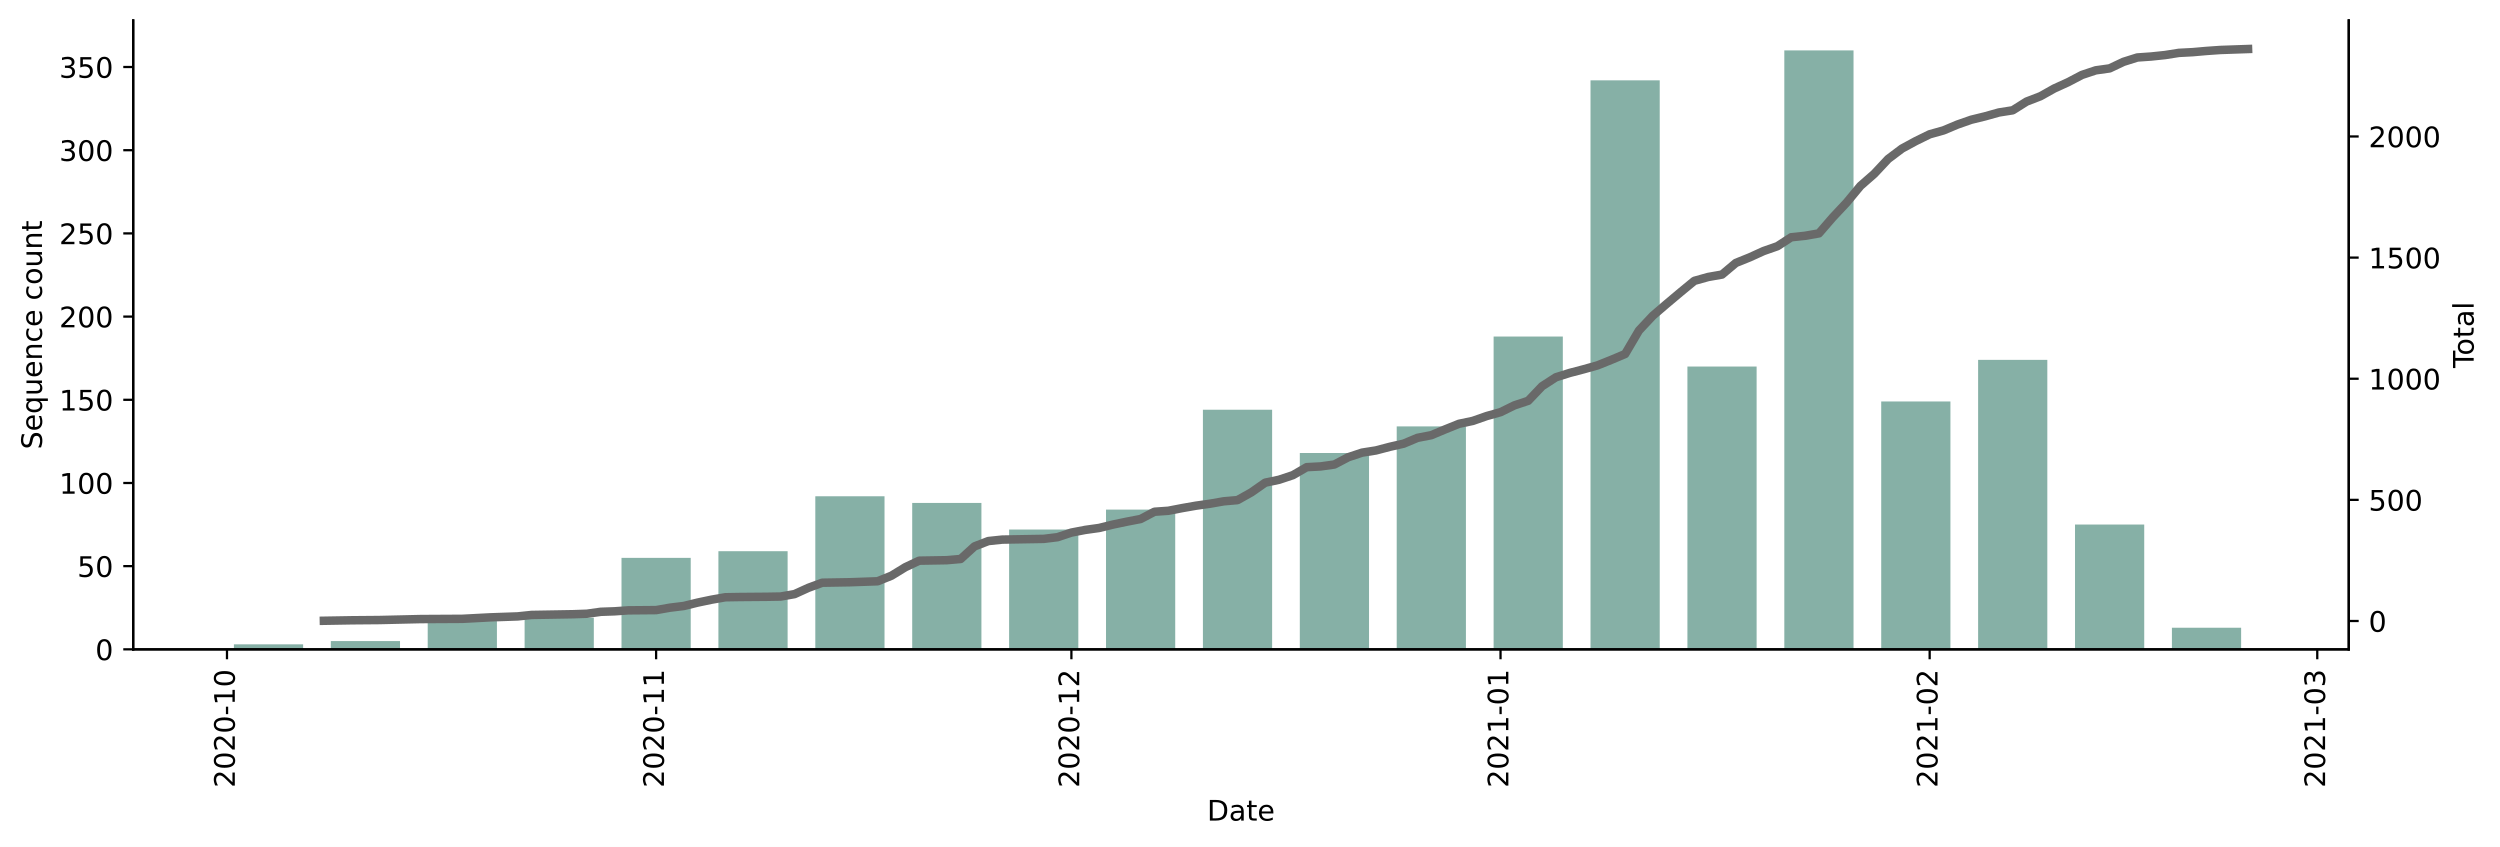
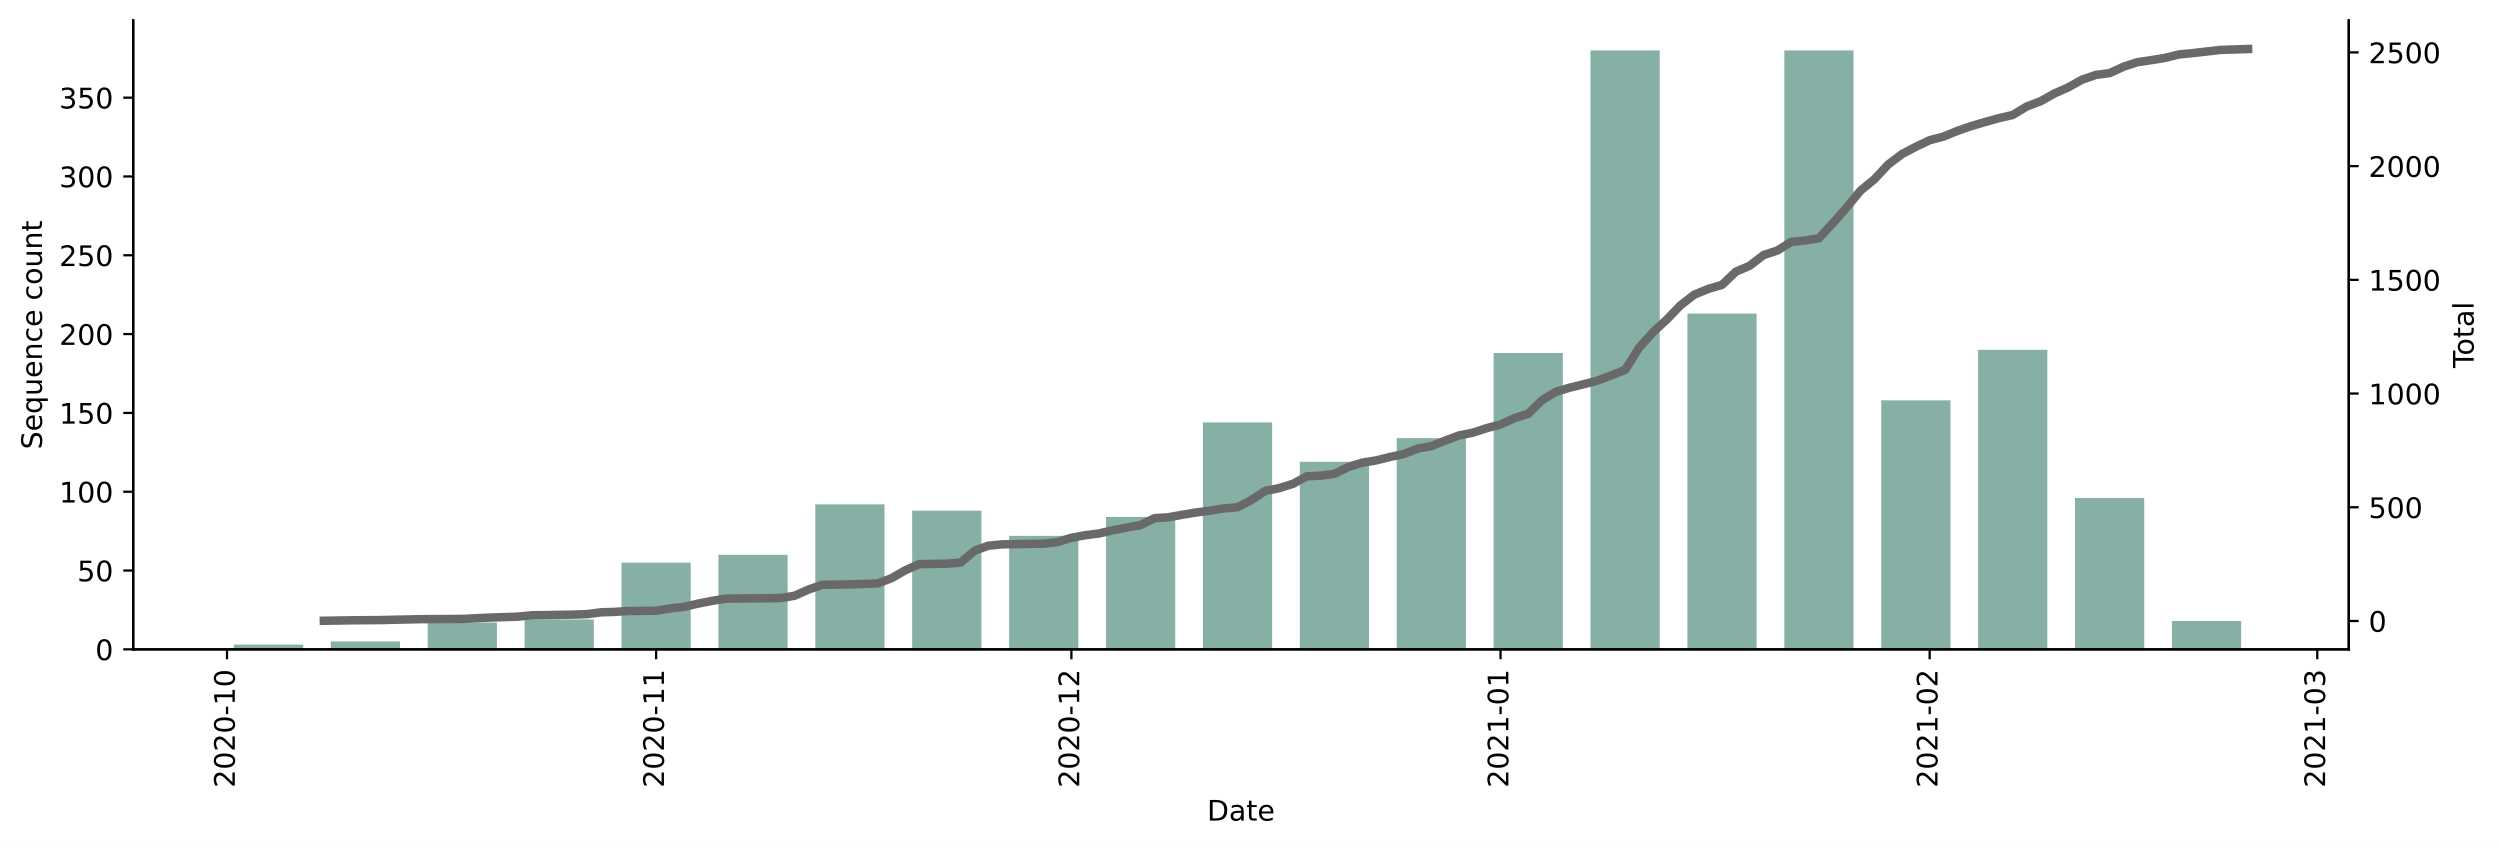
<svg xmlns="http://www.w3.org/2000/svg" xmlns:xlink="http://www.w3.org/1999/xlink" height="298.621pt" version="1.1" viewBox="0 0 881.494 298.621" width="881.494pt">
  <defs>
    <style type="text/css">*{stroke-linecap:butt;stroke-linejoin:round;}</style>
  </defs>
  <g id="figure_1">
    <g id="patch_1">
      <path d="M 0 298.621  L 881.494 298.621  L 881.494 0  L 0 0  z " style="fill:#ffffff;" />
    </g>
    <g id="axes_1">
      <g id="patch_2">
        <path d="M 46.966 228.96  L 828.166 228.96  L 828.166 7.2  L 46.966 7.2  z " style="fill:#ffffff;" />
      </g>
      <g id="patch_3">
-         <path clip-path="url(#pc32e2cbc82)" d="M 82.475 228.96  L 106.88 228.96  L 106.88 227.2  L 82.475 227.2  z " style="fill:#86b0a6;" />
+         <path clip-path="url(#p5b8077dd4b)" d="M 82.475 228.96  L 106.88 228.96  L 106.88 227.293  L 82.475 227.293  z " style="fill:#86b0a6;" />
      </g>
      <g id="patch_4">
-         <path clip-path="url(#pc32e2cbc82)" d="M 116.642 228.96  L 141.046 228.96  L 141.046 226.027  L 116.642 226.027  z " style="fill:#86b0a6;" />
+         <path clip-path="url(#p5b8077dd4b)" d="M 116.642 228.96  L 141.046 228.96  L 141.046 226.181  L 116.642 226.181  z " style="fill:#86b0a6;" />
      </g>
      <g id="patch_5">
-         <path clip-path="url(#pc32e2cbc82)" d="M 150.808 228.96  L 175.213 228.96  L 175.213 218.987  L 150.808 218.987  z " style="fill:#86b0a6;" />
+         <path clip-path="url(#p5b8077dd4b)" d="M 150.808 228.96  L 175.213 228.96  L 175.213 219.512  L 150.808 219.512  z " style="fill:#86b0a6;" />
      </g>
      <g id="patch_6">
-         <path clip-path="url(#pc32e2cbc82)" d="M 184.975 228.96  L 209.38 228.96  L 209.38 217.813  L 184.975 217.813  z " style="fill:#86b0a6;" />
+         <path clip-path="url(#p5b8077dd4b)" d="M 184.975 228.96  L 209.38 228.96  L 209.38 218.4  L 184.975 218.4  z " style="fill:#86b0a6;" />
      </g>
      <g id="patch_7">
-         <path clip-path="url(#pc32e2cbc82)" d="M 219.142 228.96  L 243.547 228.96  L 243.547 196.693  L 219.142 196.693  z " style="fill:#86b0a6;" />
+         <path clip-path="url(#p5b8077dd4b)" d="M 219.142 228.96  L 243.547 228.96  L 243.547 198.392  L 219.142 198.392  z " style="fill:#86b0a6;" />
      </g>
      <g id="patch_8">
-         <path clip-path="url(#pc32e2cbc82)" d="M 253.309 228.96  L 277.714 228.96  L 277.714 194.347  L 253.309 194.347  z " style="fill:#86b0a6;" />
+         <path clip-path="url(#p5b8077dd4b)" d="M 253.309 228.96  L 277.714 228.96  L 277.714 195.613  L 253.309 195.613  z " style="fill:#86b0a6;" />
      </g>
      <g id="patch_9">
-         <path clip-path="url(#pc32e2cbc82)" d="M 287.476 228.96  L 311.881 228.96  L 311.881 174.987  L 287.476 174.987  z " style="fill:#86b0a6;" />
+         <path clip-path="url(#p5b8077dd4b)" d="M 287.476 228.96  L 311.881 228.96  L 311.881 177.827  L 287.476 177.827  z " style="fill:#86b0a6;" />
      </g>
      <g id="patch_10">
-         <path clip-path="url(#pc32e2cbc82)" d="M 321.642 228.96  L 346.047 228.96  L 346.047 177.333  L 321.642 177.333  z " style="fill:#86b0a6;" />
+         <path clip-path="url(#p5b8077dd4b)" d="M 321.642 228.96  L 346.047 228.96  L 346.047 180.051  L 321.642 180.051  z " style="fill:#86b0a6;" />
      </g>
      <g id="patch_11">
-         <path clip-path="url(#pc32e2cbc82)" d="M 355.809 228.96  L 380.214 228.96  L 380.214 186.72  L 355.809 186.72  z " style="fill:#86b0a6;" />
+         <path clip-path="url(#p5b8077dd4b)" d="M 355.809 228.96  L 380.214 228.96  L 380.214 188.943  L 355.809 188.943  z " style="fill:#86b0a6;" />
      </g>
      <g id="patch_12">
-         <path clip-path="url(#pc32e2cbc82)" d="M 389.976 228.96  L 414.381 228.96  L 414.381 179.68  L 389.976 179.68  z " style="fill:#86b0a6;" />
+         <path clip-path="url(#p5b8077dd4b)" d="M 389.976 228.96  L 414.381 228.96  L 414.381 182.274  L 389.976 182.274  z " style="fill:#86b0a6;" />
      </g>
      <g id="patch_13">
-         <path clip-path="url(#pc32e2cbc82)" d="M 424.143 228.96  L 448.548 228.96  L 448.548 144.48  L 424.143 144.48  z " style="fill:#86b0a6;" />
+         <path clip-path="url(#p5b8077dd4b)" d="M 424.143 228.96  L 448.548 228.96  L 448.548 148.926  L 424.143 148.926  z " style="fill:#86b0a6;" />
      </g>
      <g id="patch_14">
-         <path clip-path="url(#pc32e2cbc82)" d="M 458.31 228.96  L 482.715 228.96  L 482.715 159.733  L 458.31 159.733  z " style="fill:#86b0a6;" />
+         <path clip-path="url(#p5b8077dd4b)" d="M 458.31 228.96  L 482.715 228.96  L 482.715 162.821  L 458.31 162.821  z " style="fill:#86b0a6;" />
      </g>
      <g id="patch_15">
-         <path clip-path="url(#pc32e2cbc82)" d="M 492.477 228.96  L 516.881 228.96  L 516.881 150.347  L 492.477 150.347  z " style="fill:#86b0a6;" />
+         <path clip-path="url(#p5b8077dd4b)" d="M 492.477 228.96  L 516.881 228.96  L 516.881 154.484  L 492.477 154.484  z " style="fill:#86b0a6;" />
      </g>
      <g id="patch_16">
-         <path clip-path="url(#pc32e2cbc82)" d="M 526.643 228.96  L 551.048 228.96  L 551.048 118.667  L 526.643 118.667  z " style="fill:#86b0a6;" />
+         <path clip-path="url(#p5b8077dd4b)" d="M 526.643 228.96  L 551.048 228.96  L 551.048 124.472  L 526.643 124.472  z " style="fill:#86b0a6;" />
      </g>
      <g id="patch_17">
-         <path clip-path="url(#pc32e2cbc82)" d="M 560.81 228.96  L 585.215 228.96  L 585.215 28.32  L 560.81 28.32  z " style="fill:#86b0a6;" />
+         <path clip-path="url(#p5b8077dd4b)" d="M 560.81 228.96  L 585.215 228.96  L 585.215 17.76  L 560.81 17.76  z " style="fill:#86b0a6;" />
      </g>
      <g id="patch_18">
-         <path clip-path="url(#pc32e2cbc82)" d="M 594.977 228.96  L 619.382 228.96  L 619.382 129.227  L 594.977 129.227  z " style="fill:#86b0a6;" />
+         <path clip-path="url(#p5b8077dd4b)" d="M 594.977 228.96  L 619.382 228.96  L 619.382 110.577  L 594.977 110.577  z " style="fill:#86b0a6;" />
      </g>
      <g id="patch_19">
-         <path clip-path="url(#pc32e2cbc82)" d="M 629.144 228.96  L 653.549 228.96  L 653.549 17.76  L 629.144 17.76  z " style="fill:#86b0a6;" />
+         <path clip-path="url(#p5b8077dd4b)" d="M 629.144 228.96  L 653.549 228.96  L 653.549 17.76  L 629.144 17.76  z " style="fill:#86b0a6;" />
      </g>
      <g id="patch_20">
-         <path clip-path="url(#pc32e2cbc82)" d="M 663.311 228.96  L 687.716 228.96  L 687.716 141.547  L 663.311 141.547  z " style="fill:#86b0a6;" />
+         <path clip-path="url(#p5b8077dd4b)" d="M 663.311 228.96  L 687.716 228.96  L 687.716 141.145  L 663.311 141.145  z " style="fill:#86b0a6;" />
      </g>
      <g id="patch_21">
-         <path clip-path="url(#pc32e2cbc82)" d="M 697.478 228.96  L 721.882 228.96  L 721.882 126.88  L 697.478 126.88  z " style="fill:#86b0a6;" />
+         <path clip-path="url(#p5b8077dd4b)" d="M 697.478 228.96  L 721.882 228.96  L 721.882 123.36  L 697.478 123.36  z " style="fill:#86b0a6;" />
      </g>
      <g id="patch_22">
-         <path clip-path="url(#pc32e2cbc82)" d="M 731.644 228.96  L 756.049 228.96  L 756.049 184.96  L 731.644 184.96  z " style="fill:#86b0a6;" />
+         <path clip-path="url(#p5b8077dd4b)" d="M 731.644 228.96  L 756.049 228.96  L 756.049 175.604  L 731.644 175.604  z " style="fill:#86b0a6;" />
      </g>
      <g id="patch_23">
-         <path clip-path="url(#pc32e2cbc82)" d="M 765.811 228.96  L 790.216 228.96  L 790.216 221.333  L 765.811 221.333  z " style="fill:#86b0a6;" />
+         <path clip-path="url(#p5b8077dd4b)" d="M 765.811 228.96  L 790.216 228.96  L 790.216 218.956  L 765.811 218.956  z " style="fill:#86b0a6;" />
      </g>
      <g id="matplotlib.axis_1">
        <g id="xtick_1">
          <g id="line2d_1">
            <defs>
-               <path d="M 0 0  L 0 3.5  " id="m627f7af4ca" style="stroke:#000000;stroke-width:0.8;" />
-             </defs>
-             <g>
-               <use style="stroke:#000000;stroke-width:0.8;" x="80.034" xlink:href="#m627f7af4ca" y="228.96" />
+               <path d="M 0 0  L 0 3.5  " id="mb79d41802e" style="stroke:#000000;stroke-width:0.8;" />
+             </defs>
+             <g>
+               <use style="stroke:#000000;stroke-width:0.8;" x="80.034" xlink:href="#mb79d41802e" y="228.96" />
            </g>
          </g>
          <g id="text_1">
            <g transform="translate(82.7936 277.7428)rotate(-90)scale(0.1 -0.1)">
              <defs>
                <path d="M 19.188 8.297  L 53.609 8.297  L 53.609 0  L 7.328 0  L 7.328 8.297  Q 12.938 14.109 22.625 23.891  Q 32.328 33.688 34.812 36.531  Q 39.547 41.844 41.422 45.531  Q 43.312 49.219 43.312 52.781  Q 43.312 58.594 39.234 62.25  Q 35.156 65.922 28.609 65.922  Q 23.969 65.922 18.812 64.312  Q 13.672 62.703 7.812 59.422  L 7.812 69.391  Q 13.766 71.781 18.938 73  Q 24.125 74.219 28.422 74.219  Q 39.75 74.219 46.484 68.547  Q 53.219 62.891 53.219 53.422  Q 53.219 48.922 51.531 44.891  Q 49.859 40.875 45.406 35.406  Q 44.188 33.984 37.641 27.219  Q 31.109 20.453 19.188 8.297  z " id="DejaVuSans-50" />
                <path d="M 31.781 66.406  Q 24.172 66.406 20.328 58.906  Q 16.5 51.422 16.5 36.375  Q 16.5 21.391 20.328 13.891  Q 24.172 6.391 31.781 6.391  Q 39.453 6.391 43.281 13.891  Q 47.125 21.391 47.125 36.375  Q 47.125 51.422 43.281 58.906  Q 39.453 66.406 31.781 66.406  z M 31.781 74.219  Q 44.047 74.219 50.516 64.516  Q 56.984 54.828 56.984 36.375  Q 56.984 17.969 50.516 8.266  Q 44.047 -1.422 31.781 -1.422  Q 19.531 -1.422 13.062 8.266  Q 6.594 17.969 6.594 36.375  Q 6.594 54.828 13.062 64.516  Q 19.531 74.219 31.781 74.219  z " id="DejaVuSans-48" />
                <path d="M 4.891 31.391  L 31.203 31.391  L 31.203 23.391  L 4.891 23.391  z " id="DejaVuSans-45" />
                <path d="M 12.406 8.297  L 28.516 8.297  L 28.516 63.922  L 10.984 60.406  L 10.984 69.391  L 28.422 72.906  L 38.281 72.906  L 38.281 8.297  L 54.391 8.297  L 54.391 0  L 12.406 0  z " id="DejaVuSans-49" />
              </defs>
              <use xlink:href="#DejaVuSans-50" />
              <use x="63.623" xlink:href="#DejaVuSans-48" />
              <use x="127.246" xlink:href="#DejaVuSans-50" />
              <use x="190.869" xlink:href="#DejaVuSans-48" />
              <use x="254.492" xlink:href="#DejaVuSans-45" />
              <use x="290.576" xlink:href="#DejaVuSans-49" />
              <use x="354.199" xlink:href="#DejaVuSans-48" />
            </g>
          </g>
        </g>
        <g id="xtick_2">
          <g id="line2d_2">
            <g>
-               <use style="stroke:#000000;stroke-width:0.8;" x="231.344" xlink:href="#m627f7af4ca" y="228.96" />
+               <use style="stroke:#000000;stroke-width:0.8;" x="231.344" xlink:href="#mb79d41802e" y="228.96" />
            </g>
          </g>
          <g id="text_2">
            <g transform="translate(234.1038 277.7428)rotate(-90)scale(0.1 -0.1)">
              <use xlink:href="#DejaVuSans-50" />
              <use x="63.623" xlink:href="#DejaVuSans-48" />
              <use x="127.246" xlink:href="#DejaVuSans-50" />
              <use x="190.869" xlink:href="#DejaVuSans-48" />
              <use x="254.492" xlink:href="#DejaVuSans-45" />
              <use x="290.576" xlink:href="#DejaVuSans-49" />
              <use x="354.199" xlink:href="#DejaVuSans-49" />
            </g>
          </g>
        </g>
        <g id="xtick_3">
          <g id="line2d_3">
            <g>
-               <use style="stroke:#000000;stroke-width:0.8;" x="377.774" xlink:href="#m627f7af4ca" y="228.96" />
+               <use style="stroke:#000000;stroke-width:0.8;" x="377.774" xlink:href="#mb79d41802e" y="228.96" />
            </g>
          </g>
          <g id="text_3">
            <g transform="translate(380.5331 277.7428)rotate(-90)scale(0.1 -0.1)">
              <use xlink:href="#DejaVuSans-50" />
              <use x="63.623" xlink:href="#DejaVuSans-48" />
              <use x="127.246" xlink:href="#DejaVuSans-50" />
              <use x="190.869" xlink:href="#DejaVuSans-48" />
              <use x="254.492" xlink:href="#DejaVuSans-45" />
              <use x="290.576" xlink:href="#DejaVuSans-49" />
              <use x="354.199" xlink:href="#DejaVuSans-50" />
            </g>
          </g>
        </g>
        <g id="xtick_4">
          <g id="line2d_4">
            <g>
-               <use style="stroke:#000000;stroke-width:0.8;" x="529.084" xlink:href="#m627f7af4ca" y="228.96" />
+               <use style="stroke:#000000;stroke-width:0.8;" x="529.084" xlink:href="#mb79d41802e" y="228.96" />
            </g>
          </g>
          <g id="text_4">
            <g transform="translate(531.8433 277.7428)rotate(-90)scale(0.1 -0.1)">
              <use xlink:href="#DejaVuSans-50" />
              <use x="63.623" xlink:href="#DejaVuSans-48" />
              <use x="127.246" xlink:href="#DejaVuSans-50" />
              <use x="190.869" xlink:href="#DejaVuSans-49" />
              <use x="254.492" xlink:href="#DejaVuSans-45" />
              <use x="290.576" xlink:href="#DejaVuSans-48" />
              <use x="354.199" xlink:href="#DejaVuSans-49" />
            </g>
          </g>
        </g>
        <g id="xtick_5">
          <g id="line2d_5">
            <g>
-               <use style="stroke:#000000;stroke-width:0.8;" x="680.394" xlink:href="#m627f7af4ca" y="228.96" />
+               <use style="stroke:#000000;stroke-width:0.8;" x="680.394" xlink:href="#mb79d41802e" y="228.96" />
            </g>
          </g>
          <g id="text_5">
            <g transform="translate(683.1535 277.7428)rotate(-90)scale(0.1 -0.1)">
              <use xlink:href="#DejaVuSans-50" />
              <use x="63.623" xlink:href="#DejaVuSans-48" />
              <use x="127.246" xlink:href="#DejaVuSans-50" />
              <use x="190.869" xlink:href="#DejaVuSans-49" />
              <use x="254.492" xlink:href="#DejaVuSans-45" />
              <use x="290.576" xlink:href="#DejaVuSans-48" />
              <use x="354.199" xlink:href="#DejaVuSans-50" />
            </g>
          </g>
        </g>
        <g id="xtick_6">
          <g id="line2d_6">
            <g>
-               <use style="stroke:#000000;stroke-width:0.8;" x="817.061" xlink:href="#m627f7af4ca" y="228.96" />
+               <use style="stroke:#000000;stroke-width:0.8;" x="817.061" xlink:href="#mb79d41802e" y="228.96" />
            </g>
          </g>
          <g id="text_6">
            <g transform="translate(819.8208 277.7428)rotate(-90)scale(0.1 -0.1)">
              <defs>
                <path d="M 40.578 39.312  Q 47.656 37.797 51.625 33  Q 55.609 28.219 55.609 21.188  Q 55.609 10.406 48.188 4.484  Q 40.766 -1.422 27.094 -1.422  Q 22.516 -1.422 17.656 -0.516  Q 12.797 0.391 7.625 2.203  L 7.625 11.719  Q 11.719 9.328 16.594 8.109  Q 21.484 6.891 26.812 6.891  Q 36.078 6.891 40.938 10.547  Q 45.797 14.203 45.797 21.188  Q 45.797 27.641 41.281 31.266  Q 36.766 34.906 28.719 34.906  L 20.219 34.906  L 20.219 43.016  L 29.109 43.016  Q 36.375 43.016 40.234 45.922  Q 44.094 48.828 44.094 54.297  Q 44.094 59.906 40.109 62.906  Q 36.141 65.922 28.719 65.922  Q 24.656 65.922 20.016 65.031  Q 15.375 64.156 9.812 62.312  L 9.812 71.094  Q 15.438 72.656 20.344 73.438  Q 25.25 74.219 29.594 74.219  Q 40.828 74.219 47.359 69.109  Q 53.906 64.016 53.906 55.328  Q 53.906 49.266 50.438 45.094  Q 46.969 40.922 40.578 39.312  z " id="DejaVuSans-51" />
              </defs>
              <use xlink:href="#DejaVuSans-50" />
              <use x="63.623" xlink:href="#DejaVuSans-48" />
              <use x="127.246" xlink:href="#DejaVuSans-50" />
              <use x="190.869" xlink:href="#DejaVuSans-49" />
              <use x="254.492" xlink:href="#DejaVuSans-45" />
              <use x="290.576" xlink:href="#DejaVuSans-48" />
              <use x="354.199" xlink:href="#DejaVuSans-51" />
            </g>
          </g>
        </g>
        <g id="text_7">
          <g transform="translate(425.6148 289.3413)scale(0.1 -0.1)">
            <defs>
              <path d="M 19.672 64.797  L 19.672 8.109  L 31.594 8.109  Q 46.688 8.109 53.688 14.938  Q 60.688 21.781 60.688 36.531  Q 60.688 51.172 53.688 57.984  Q 46.688 64.797 31.594 64.797  z M 9.812 72.906  L 30.078 72.906  Q 51.266 72.906 61.172 64.094  Q 71.094 55.281 71.094 36.531  Q 71.094 17.672 61.125 8.828  Q 51.172 0 30.078 0  L 9.812 0  z " id="DejaVuSans-68" />
              <path d="M 34.281 27.484  Q 23.391 27.484 19.188 25  Q 14.984 22.516 14.984 16.5  Q 14.984 11.719 18.141 8.906  Q 21.297 6.109 26.703 6.109  Q 34.188 6.109 38.703 11.406  Q 43.219 16.703 43.219 25.484  L 43.219 27.484  z M 52.203 31.203  L 52.203 0  L 43.219 0  L 43.219 8.297  Q 40.141 3.328 35.547 0.953  Q 30.953 -1.422 24.312 -1.422  Q 15.922 -1.422 10.953 3.297  Q 6 8.016 6 15.922  Q 6 25.141 12.172 29.828  Q 18.359 34.516 30.609 34.516  L 43.219 34.516  L 43.219 35.406  Q 43.219 41.609 39.141 45  Q 35.062 48.391 27.688 48.391  Q 23 48.391 18.547 47.266  Q 14.109 46.141 10.016 43.891  L 10.016 52.203  Q 14.938 54.109 19.578 55.047  Q 24.219 56 28.609 56  Q 40.484 56 46.344 49.844  Q 52.203 43.703 52.203 31.203  z " id="DejaVuSans-97" />
              <path d="M 18.312 70.219  L 18.312 54.688  L 36.812 54.688  L 36.812 47.703  L 18.312 47.703  L 18.312 18.016  Q 18.312 11.328 20.141 9.422  Q 21.969 7.516 27.594 7.516  L 36.812 7.516  L 36.812 0  L 27.594 0  Q 17.188 0 13.234 3.875  Q 9.281 7.766 9.281 18.016  L 9.281 47.703  L 2.688 47.703  L 2.688 54.688  L 9.281 54.688  L 9.281 70.219  z " id="DejaVuSans-116" />
              <path d="M 56.203 29.594  L 56.203 25.203  L 14.891 25.203  Q 15.484 15.922 20.484 11.062  Q 25.484 6.203 34.422 6.203  Q 39.594 6.203 44.453 7.469  Q 49.312 8.734 54.109 11.281  L 54.109 2.781  Q 49.266 0.734 44.188 -0.344  Q 39.109 -1.422 33.891 -1.422  Q 20.797 -1.422 13.156 6.188  Q 5.516 13.812 5.516 26.812  Q 5.516 40.234 12.766 48.109  Q 20.016 56 32.328 56  Q 43.359 56 49.781 48.891  Q 56.203 41.797 56.203 29.594  z M 47.219 32.234  Q 47.125 39.594 43.094 43.984  Q 39.062 48.391 32.422 48.391  Q 24.906 48.391 20.391 44.141  Q 15.875 39.891 15.188 32.172  z " id="DejaVuSans-101" />
            </defs>
            <use xlink:href="#DejaVuSans-68" />
            <use x="77.002" xlink:href="#DejaVuSans-97" />
            <use x="138.281" xlink:href="#DejaVuSans-116" />
            <use x="177.49" xlink:href="#DejaVuSans-101" />
          </g>
        </g>
      </g>
      <g id="matplotlib.axis_2">
        <g id="ytick_1">
          <g id="line2d_7">
            <defs>
-               <path d="M 0 0  L -3.5 0  " id="me6921e354d" style="stroke:#000000;stroke-width:0.8;" />
-             </defs>
-             <g>
-               <use style="stroke:#000000;stroke-width:0.8;" x="46.966" xlink:href="#me6921e354d" y="228.96" />
+               <path d="M 0 0  L -3.5 0  " id="m3eefb95aaf" style="stroke:#000000;stroke-width:0.8;" />
+             </defs>
+             <g>
+               <use style="stroke:#000000;stroke-width:0.8;" x="46.966" xlink:href="#m3eefb95aaf" y="228.96" />
            </g>
          </g>
          <g id="text_8">
            <g transform="translate(33.60312 232.7592)scale(0.1 -0.1)">
              <use xlink:href="#DejaVuSans-48" />
            </g>
          </g>
        </g>
        <g id="ytick_2">
          <g id="line2d_8">
            <g>
-               <use style="stroke:#000000;stroke-width:0.8;" x="46.966" xlink:href="#me6921e354d" y="199.627" />
+               <use style="stroke:#000000;stroke-width:0.8;" x="46.966" xlink:href="#m3eefb95aaf" y="201.171" />
            </g>
          </g>
          <g id="text_9">
-             <g transform="translate(27.24063 203.4259)scale(0.1 -0.1)">
+             <g transform="translate(27.24063 204.9697)scale(0.1 -0.1)">
              <defs>
                <path d="M 10.797 72.906  L 49.516 72.906  L 49.516 64.594  L 19.828 64.594  L 19.828 46.734  Q 21.969 47.469 24.109 47.828  Q 26.266 48.188 28.422 48.188  Q 40.625 48.188 47.75 41.5  Q 54.891 34.812 54.891 23.391  Q 54.891 11.625 47.562 5.094  Q 40.234 -1.422 26.906 -1.422  Q 22.312 -1.422 17.547 -0.641  Q 12.797 0.141 7.719 1.703  L 7.719 11.625  Q 12.109 9.234 16.797 8.062  Q 21.484 6.891 26.703 6.891  Q 35.156 6.891 40.078 11.328  Q 45.016 15.766 45.016 23.391  Q 45.016 31 40.078 35.438  Q 35.156 39.891 26.703 39.891  Q 22.75 39.891 18.812 39.016  Q 14.891 38.141 10.797 36.281  z " id="DejaVuSans-53" />
              </defs>
              <use xlink:href="#DejaVuSans-53" />
              <use x="63.623" xlink:href="#DejaVuSans-48" />
            </g>
          </g>
        </g>
        <g id="ytick_3">
          <g id="line2d_9">
            <g>
-               <use style="stroke:#000000;stroke-width:0.8;" x="46.966" xlink:href="#me6921e354d" y="170.293" />
+               <use style="stroke:#000000;stroke-width:0.8;" x="46.966" xlink:href="#m3eefb95aaf" y="173.381" />
            </g>
          </g>
          <g id="text_10">
-             <g transform="translate(20.87813 174.0926)scale(0.1 -0.1)">
+             <g transform="translate(20.87813 177.1803)scale(0.1 -0.1)">
              <use xlink:href="#DejaVuSans-49" />
              <use x="63.623" xlink:href="#DejaVuSans-48" />
              <use x="127.246" xlink:href="#DejaVuSans-48" />
            </g>
          </g>
        </g>
        <g id="ytick_4">
          <g id="line2d_10">
            <g>
-               <use style="stroke:#000000;stroke-width:0.8;" x="46.966" xlink:href="#me6921e354d" y="140.96" />
+               <use style="stroke:#000000;stroke-width:0.8;" x="46.966" xlink:href="#m3eefb95aaf" y="145.592" />
            </g>
          </g>
          <g id="text_11">
-             <g transform="translate(20.87813 144.7592)scale(0.1 -0.1)">
+             <g transform="translate(20.87813 149.3908)scale(0.1 -0.1)">
              <use xlink:href="#DejaVuSans-49" />
              <use x="63.623" xlink:href="#DejaVuSans-53" />
              <use x="127.246" xlink:href="#DejaVuSans-48" />
            </g>
          </g>
        </g>
        <g id="ytick_5">
          <g id="line2d_11">
            <g>
-               <use style="stroke:#000000;stroke-width:0.8;" x="46.966" xlink:href="#me6921e354d" y="111.627" />
+               <use style="stroke:#000000;stroke-width:0.8;" x="46.966" xlink:href="#m3eefb95aaf" y="117.802" />
            </g>
          </g>
          <g id="text_12">
-             <g transform="translate(20.87813 115.4259)scale(0.1 -0.1)">
+             <g transform="translate(20.87813 121.6013)scale(0.1 -0.1)">
              <use xlink:href="#DejaVuSans-50" />
              <use x="63.623" xlink:href="#DejaVuSans-48" />
              <use x="127.246" xlink:href="#DejaVuSans-48" />
            </g>
          </g>
        </g>
        <g id="ytick_6">
          <g id="line2d_12">
            <g>
-               <use style="stroke:#000000;stroke-width:0.8;" x="46.966" xlink:href="#me6921e354d" y="82.293" />
+               <use style="stroke:#000000;stroke-width:0.8;" x="46.966" xlink:href="#m3eefb95aaf" y="90.013" />
            </g>
          </g>
          <g id="text_13">
-             <g transform="translate(20.87813 86.09255)scale(0.1 -0.1)">
+             <g transform="translate(20.87813 93.81185)scale(0.1 -0.1)">
              <use xlink:href="#DejaVuSans-50" />
              <use x="63.623" xlink:href="#DejaVuSans-53" />
              <use x="127.246" xlink:href="#DejaVuSans-48" />
            </g>
          </g>
        </g>
        <g id="ytick_7">
          <g id="line2d_13">
            <g>
-               <use style="stroke:#000000;stroke-width:0.8;" x="46.966" xlink:href="#me6921e354d" y="52.96" />
+               <use style="stroke:#000000;stroke-width:0.8;" x="46.966" xlink:href="#m3eefb95aaf" y="62.223" />
            </g>
          </g>
          <g id="text_14">
-             <g transform="translate(20.87813 56.75922)scale(0.1 -0.1)">
+             <g transform="translate(20.87813 66.02238)scale(0.1 -0.1)">
              <use xlink:href="#DejaVuSans-51" />
              <use x="63.623" xlink:href="#DejaVuSans-48" />
              <use x="127.246" xlink:href="#DejaVuSans-48" />
            </g>
          </g>
        </g>
        <g id="ytick_8">
          <g id="line2d_14">
            <g>
-               <use style="stroke:#000000;stroke-width:0.8;" x="46.966" xlink:href="#me6921e354d" y="23.627" />
+               <use style="stroke:#000000;stroke-width:0.8;" x="46.966" xlink:href="#m3eefb95aaf" y="34.434" />
            </g>
          </g>
          <g id="text_15">
-             <g transform="translate(20.87813 27.42589)scale(0.1 -0.1)">
+             <g transform="translate(20.87813 38.2329)scale(0.1 -0.1)">
              <use xlink:href="#DejaVuSans-51" />
              <use x="63.623" xlink:href="#DejaVuSans-53" />
              <use x="127.246" xlink:href="#DejaVuSans-48" />
            </g>
          </g>
        </g>
        <g id="text_16">
          <g transform="translate(14.79844 158.4402)rotate(-90)scale(0.1 -0.1)">
            <defs>
              <path d="M 53.516 70.516  L 53.516 60.891  Q 47.906 63.578 42.922 64.891  Q 37.938 66.219 33.297 66.219  Q 25.25 66.219 20.875 63.094  Q 16.5 59.969 16.5 54.203  Q 16.5 49.359 19.406 46.891  Q 22.312 44.438 30.422 42.922  L 36.375 41.703  Q 47.406 39.594 52.656 34.297  Q 57.906 29 57.906 20.125  Q 57.906 9.516 50.797 4.047  Q 43.703 -1.422 29.984 -1.422  Q 24.812 -1.422 18.969 -0.25  Q 13.141 0.922 6.891 3.219  L 6.891 13.375  Q 12.891 10.016 18.656 8.297  Q 24.422 6.594 29.984 6.594  Q 38.422 6.594 43.016 9.906  Q 47.609 13.234 47.609 19.391  Q 47.609 24.75 44.312 27.781  Q 41.016 30.812 33.5 32.328  L 27.484 33.5  Q 16.453 35.688 11.516 40.375  Q 6.594 45.062 6.594 53.422  Q 6.594 63.094 13.406 68.656  Q 20.219 74.219 32.172 74.219  Q 37.312 74.219 42.625 73.281  Q 47.953 72.359 53.516 70.516  z " id="DejaVuSans-83" />
              <path d="M 14.797 27.297  Q 14.797 17.391 18.875 11.75  Q 22.953 6.109 30.078 6.109  Q 37.203 6.109 41.297 11.75  Q 45.406 17.391 45.406 27.297  Q 45.406 37.203 41.297 42.844  Q 37.203 48.484 30.078 48.484  Q 22.953 48.484 18.875 42.844  Q 14.797 37.203 14.797 27.297  z M 45.406 8.203  Q 42.578 3.328 38.25 0.953  Q 33.938 -1.422 27.875 -1.422  Q 17.969 -1.422 11.734 6.484  Q 5.516 14.406 5.516 27.297  Q 5.516 40.188 11.734 48.094  Q 17.969 56 27.875 56  Q 33.938 56 38.25 53.625  Q 42.578 51.266 45.406 46.391  L 45.406 54.688  L 54.391 54.688  L 54.391 -20.797  L 45.406 -20.797  z " id="DejaVuSans-113" />
              <path d="M 8.5 21.578  L 8.5 54.688  L 17.484 54.688  L 17.484 21.922  Q 17.484 14.156 20.5 10.266  Q 23.531 6.391 29.594 6.391  Q 36.859 6.391 41.078 11.031  Q 45.312 15.672 45.312 23.688  L 45.312 54.688  L 54.297 54.688  L 54.297 0  L 45.312 0  L 45.312 8.406  Q 42.047 3.422 37.719 1  Q 33.406 -1.422 27.688 -1.422  Q 18.266 -1.422 13.375 4.438  Q 8.5 10.297 8.5 21.578  z M 31.109 56  z " id="DejaVuSans-117" />
              <path d="M 54.891 33.016  L 54.891 0  L 45.906 0  L 45.906 32.719  Q 45.906 40.484 42.875 44.328  Q 39.844 48.188 33.797 48.188  Q 26.516 48.188 22.312 43.547  Q 18.109 38.922 18.109 30.906  L 18.109 0  L 9.078 0  L 9.078 54.688  L 18.109 54.688  L 18.109 46.188  Q 21.344 51.125 25.703 53.562  Q 30.078 56 35.797 56  Q 45.219 56 50.047 50.172  Q 54.891 44.344 54.891 33.016  z " id="DejaVuSans-110" />
              <path d="M 48.781 52.594  L 48.781 44.188  Q 44.969 46.297 41.141 47.344  Q 37.312 48.391 33.406 48.391  Q 24.656 48.391 19.812 42.844  Q 14.984 37.312 14.984 27.297  Q 14.984 17.281 19.812 11.734  Q 24.656 6.203 33.406 6.203  Q 37.312 6.203 41.141 7.25  Q 44.969 8.297 48.781 10.406  L 48.781 2.094  Q 45.016 0.344 40.984 -0.531  Q 36.969 -1.422 32.422 -1.422  Q 20.062 -1.422 12.781 6.344  Q 5.516 14.109 5.516 27.297  Q 5.516 40.672 12.859 48.328  Q 20.219 56 33.016 56  Q 37.156 56 41.109 55.141  Q 45.062 54.297 48.781 52.594  z " id="DejaVuSans-99" />
              <path id="DejaVuSans-32" />
              <path d="M 30.609 48.391  Q 23.391 48.391 19.188 42.75  Q 14.984 37.109 14.984 27.297  Q 14.984 17.484 19.156 11.844  Q 23.344 6.203 30.609 6.203  Q 37.797 6.203 41.984 11.859  Q 46.188 17.531 46.188 27.297  Q 46.188 37.016 41.984 42.703  Q 37.797 48.391 30.609 48.391  z M 30.609 56  Q 42.328 56 49.016 48.375  Q 55.719 40.766 55.719 27.297  Q 55.719 13.875 49.016 6.219  Q 42.328 -1.422 30.609 -1.422  Q 18.844 -1.422 12.172 6.219  Q 5.516 13.875 5.516 27.297  Q 5.516 40.766 12.172 48.375  Q 18.844 56 30.609 56  z " id="DejaVuSans-111" />
            </defs>
            <use xlink:href="#DejaVuSans-83" />
            <use x="63.477" xlink:href="#DejaVuSans-101" />
            <use x="125" xlink:href="#DejaVuSans-113" />
            <use x="188.477" xlink:href="#DejaVuSans-117" />
            <use x="251.855" xlink:href="#DejaVuSans-101" />
            <use x="313.379" xlink:href="#DejaVuSans-110" />
            <use x="376.758" xlink:href="#DejaVuSans-99" />
            <use x="431.738" xlink:href="#DejaVuSans-101" />
            <use x="493.262" xlink:href="#DejaVuSans-32" />
            <use x="525.049" xlink:href="#DejaVuSans-99" />
            <use x="580.029" xlink:href="#DejaVuSans-111" />
            <use x="641.211" xlink:href="#DejaVuSans-117" />
            <use x="704.59" xlink:href="#DejaVuSans-110" />
            <use x="767.969" xlink:href="#DejaVuSans-116" />
          </g>
        </g>
      </g>
      <g id="patch_24">
        <path d="M 46.966 228.96  L 46.966 7.2  " style="fill:none;stroke:#000000;stroke-linecap:square;stroke-linejoin:miter;stroke-width:0.8;" />
      </g>
      <g id="patch_25">
        <path d="M 828.166 228.96  L 828.166 7.2  " style="fill:none;stroke:#000000;stroke-linecap:square;stroke-linejoin:miter;stroke-width:0.8;" />
      </g>
      <g id="patch_26">
        <path d="M 46.966 228.96  L 828.166 228.96  " style="fill:none;stroke:#000000;stroke-linecap:square;stroke-linejoin:miter;stroke-width:0.8;" />
      </g>
    </g>
    <g id="axes_2">
      <g id="matplotlib.axis_3">
        <g id="ytick_9">
          <g id="line2d_15">
            <defs>
-               <path d="M 0 0  L 3.5 0  " id="m8a14607356" style="stroke:#000000;stroke-width:0.8;" />
-             </defs>
-             <g>
-               <use style="stroke:#000000;stroke-width:0.8;" x="828.166" xlink:href="#m8a14607356" y="218.965" />
+               <path d="M 0 0  L 3.5 0  " id="meb1734a71e" style="stroke:#000000;stroke-width:0.8;" />
+             </defs>
+             <g>
+               <use style="stroke:#000000;stroke-width:0.8;" x="828.166" xlink:href="#meb1734a71e" y="218.96" />
            </g>
          </g>
          <g id="text_17">
-             <g transform="translate(835.1656 222.7646)scale(0.1 -0.1)">
+             <g transform="translate(835.1656 222.7594)scale(0.1 -0.1)">
              <use xlink:href="#DejaVuSans-48" />
            </g>
          </g>
        </g>
        <g id="ytick_10">
          <g id="line2d_16">
            <g>
-               <use style="stroke:#000000;stroke-width:0.8;" x="828.166" xlink:href="#m8a14607356" y="176.254" />
+               <use style="stroke:#000000;stroke-width:0.8;" x="828.166" xlink:href="#meb1734a71e" y="178.865" />
            </g>
          </g>
          <g id="text_18">
-             <g transform="translate(835.1656 180.0528)scale(0.1 -0.1)">
+             <g transform="translate(835.1656 182.6639)scale(0.1 -0.1)">
              <use xlink:href="#DejaVuSans-53" />
              <use x="63.623" xlink:href="#DejaVuSans-48" />
              <use x="127.246" xlink:href="#DejaVuSans-48" />
            </g>
          </g>
        </g>
        <g id="ytick_11">
          <g id="line2d_17">
            <g>
-               <use style="stroke:#000000;stroke-width:0.8;" x="828.166" xlink:href="#m8a14607356" y="133.542" />
+               <use style="stroke:#000000;stroke-width:0.8;" x="828.166" xlink:href="#meb1734a71e" y="138.769" />
            </g>
          </g>
          <g id="text_19">
-             <g transform="translate(835.1656 137.3409)scale(0.1 -0.1)">
+             <g transform="translate(835.1656 142.5685)scale(0.1 -0.1)">
              <use xlink:href="#DejaVuSans-49" />
              <use x="63.623" xlink:href="#DejaVuSans-48" />
              <use x="127.246" xlink:href="#DejaVuSans-48" />
              <use x="190.869" xlink:href="#DejaVuSans-48" />
            </g>
          </g>
        </g>
        <g id="ytick_12">
          <g id="line2d_18">
            <g>
-               <use style="stroke:#000000;stroke-width:0.8;" x="828.166" xlink:href="#m8a14607356" y="90.83" />
+               <use style="stroke:#000000;stroke-width:0.8;" x="828.166" xlink:href="#meb1734a71e" y="98.674" />
            </g>
          </g>
          <g id="text_20">
-             <g transform="translate(835.1656 94.62905)scale(0.1 -0.1)">
+             <g transform="translate(835.1656 102.473)scale(0.1 -0.1)">
              <use xlink:href="#DejaVuSans-49" />
              <use x="63.623" xlink:href="#DejaVuSans-53" />
              <use x="127.246" xlink:href="#DejaVuSans-48" />
              <use x="190.869" xlink:href="#DejaVuSans-48" />
            </g>
          </g>
        </g>
        <g id="ytick_13">
          <g id="line2d_19">
            <g>
-               <use style="stroke:#000000;stroke-width:0.8;" x="828.166" xlink:href="#m8a14607356" y="48.118" />
+               <use style="stroke:#000000;stroke-width:0.8;" x="828.166" xlink:href="#meb1734a71e" y="58.578" />
            </g>
          </g>
          <g id="text_21">
-             <g transform="translate(835.1656 51.91719)scale(0.1 -0.1)">
-               <use xlink:href="#DejaVuSans-50" />
-               <use x="63.623" xlink:href="#DejaVuSans-48" />
-               <use x="127.246" xlink:href="#DejaVuSans-48" />
-               <use x="190.869" xlink:href="#DejaVuSans-48" />
-             </g>
-           </g>
-         </g>
-         <g id="text_22">
+             <g transform="translate(835.1656 62.37755)scale(0.1 -0.1)">
+               <use xlink:href="#DejaVuSans-50" />
+               <use x="63.623" xlink:href="#DejaVuSans-48" />
+               <use x="127.246" xlink:href="#DejaVuSans-48" />
+               <use x="190.869" xlink:href="#DejaVuSans-48" />
+             </g>
+           </g>
+         </g>
+         <g id="ytick_14">
+           <g id="line2d_20">
+             <g>
+               <use style="stroke:#000000;stroke-width:0.8;" x="828.166" xlink:href="#meb1734a71e" y="18.483" />
+             </g>
+           </g>
+           <g id="text_22">
+             <g transform="translate(835.1656 22.28208)scale(0.1 -0.1)">
+               <use xlink:href="#DejaVuSans-50" />
+               <use x="63.623" xlink:href="#DejaVuSans-53" />
+               <use x="127.246" xlink:href="#DejaVuSans-48" />
+               <use x="190.869" xlink:href="#DejaVuSans-48" />
+             </g>
+           </g>
+         </g>
+         <g id="text_23">
          <g transform="translate(872.2141 129.7566)rotate(-90)scale(0.1 -0.1)">
            <defs>
              <path d="M -0.297 72.906  L 61.375 72.906  L 61.375 64.594  L 35.5 64.594  L 35.5 0  L 25.594 0  L 25.594 64.594  L -0.297 64.594  z " id="DejaVuSans-84" />
              <path d="M 9.422 75.984  L 18.406 75.984  L 18.406 0  L 9.422 0  z " id="DejaVuSans-108" />
            </defs>
            <use xlink:href="#DejaVuSans-84" />
            <use x="44.084" xlink:href="#DejaVuSans-111" />
            <use x="105.266" xlink:href="#DejaVuSans-116" />
            <use x="144.475" xlink:href="#DejaVuSans-97" />
            <use x="205.754" xlink:href="#DejaVuSans-108" />
          </g>
        </g>
      </g>
-       <g id="line2d_20">
-         <path clip-path="url(#pc32e2cbc82)" d="M 114.201 218.88  L 123.963 218.709  L 133.725 218.624  L 148.368 218.282  L 163.011 218.197  L 167.892 217.94  L 172.773 217.684  L 182.535 217.342  L 187.416 216.83  L 202.059 216.574  L 206.94 216.403  L 211.821 215.719  L 216.702 215.548  L 221.582 215.207  L 231.344 215.121  L 236.225 214.267  L 241.106 213.669  L 245.987 212.473  L 250.868 211.448  L 255.749 210.594  L 260.63 210.508  L 270.392 210.423  L 275.273 210.338  L 280.154 209.483  L 285.035 207.262  L 289.916 205.468  L 299.678 205.298  L 304.559 205.127  L 309.44 204.956  L 314.321 202.991  L 319.202 200.001  L 324.083 197.695  L 328.964 197.609  L 333.845 197.524  L 338.726 197.097  L 343.607 192.655  L 348.488 190.776  L 353.369 190.263  L 363.131 190.092  L 368.012 190.007  L 372.893 189.409  L 377.774 187.786  L 382.655 186.846  L 387.536 186.163  L 392.417 184.967  L 397.298 183.942  L 402.179 183.002  L 407.06 180.439  L 411.941 180.098  L 416.821 179.158  L 421.702 178.304  L 426.583 177.62  L 431.464 176.766  L 436.345 176.339  L 441.226 173.605  L 446.107 170.188  L 450.988 169.163  L 455.869 167.54  L 460.75 164.721  L 465.631 164.465  L 470.512 163.782  L 475.393 161.219  L 480.274 159.596  L 485.155 158.827  L 490.036 157.546  L 494.917 156.435  L 499.798 154.385  L 504.679 153.445  L 509.56 151.395  L 514.441 149.431  L 519.322 148.405  L 524.203 146.697  L 529.084 145.33  L 533.965 142.938  L 538.846 141.315  L 543.727 136.19  L 548.608 133.029  L 553.489 131.492  L 558.37 130.21  L 563.251 128.843  L 568.132 126.879  L 573.013 124.828  L 577.894 116.542  L 582.775 111.332  L 587.656 107.146  L 592.537 103.045  L 597.418 99.031  L 602.299 97.664  L 607.179 96.809  L 612.06 92.709  L 616.941 90.744  L 621.822 88.523  L 626.703 86.815  L 631.584 83.654  L 636.465 83.142  L 641.346 82.287  L 646.227 76.649  L 651.108 71.439  L 655.989 65.544  L 660.87 61.273  L 665.751 56.062  L 670.632 52.389  L 675.513 49.741  L 680.394 47.349  L 685.275 45.982  L 690.156 43.932  L 695.037 42.224  L 699.918 41.028  L 704.799 39.661  L 709.68 38.892  L 714.561 35.817  L 719.442 33.938  L 724.323 31.204  L 729.204 28.983  L 734.085 26.42  L 738.966 24.797  L 743.847 24.114  L 748.728 21.807  L 753.609 20.27  L 758.49 19.928  L 763.371 19.416  L 768.252 18.647  L 773.133 18.391  L 778.014 17.963  L 782.895 17.622  L 787.776 17.451  L 792.657 17.28  " style="fill:none;stroke:#696969;stroke-linecap:square;stroke-width:3;" />
+       <g id="line2d_21">
+         <path clip-path="url(#p5b8077dd4b)" d="M 114.201 218.88  L 123.963 218.72  L 133.725 218.639  L 148.368 218.319  L 163.011 218.238  L 167.892 217.998  L 172.773 217.757  L 182.535 217.437  L 187.416 216.955  L 202.059 216.715  L 206.94 216.554  L 211.821 215.913  L 216.702 215.753  L 221.582 215.432  L 231.344 215.352  L 236.225 214.55  L 241.106 213.988  L 245.987 212.866  L 250.868 211.903  L 255.749 211.101  L 260.63 211.021  L 270.392 210.941  L 275.273 210.861  L 280.154 210.059  L 285.035 207.894  L 289.916 206.21  L 299.678 206.049  L 304.559 205.889  L 309.44 205.729  L 314.321 203.884  L 319.202 201.078  L 324.083 198.912  L 328.964 198.832  L 333.845 198.752  L 338.726 198.351  L 343.607 194.181  L 348.488 192.417  L 353.369 191.936  L 363.131 191.775  L 368.012 191.695  L 372.893 191.134  L 377.774 189.61  L 382.655 188.728  L 387.536 188.087  L 392.417 186.964  L 397.298 186.002  L 402.179 185.12  L 407.06 182.714  L 411.941 182.393  L 416.821 181.511  L 421.702 180.709  L 426.583 180.068  L 431.464 179.266  L 436.345 178.865  L 441.226 176.299  L 446.107 173.091  L 450.988 172.129  L 455.869 170.605  L 460.75 167.959  L 465.631 167.718  L 470.512 167.077  L 475.393 164.671  L 480.274 163.147  L 485.155 162.345  L 490.036 161.143  L 494.917 160.1  L 499.798 158.175  L 504.679 157.293  L 509.56 155.369  L 514.441 153.524  L 519.322 152.562  L 524.203 150.958  L 529.084 149.675  L 533.965 147.43  L 538.846 145.906  L 543.727 141.095  L 548.608 138.128  L 553.489 136.684  L 558.37 135.481  L 563.251 134.198  L 568.132 132.354  L 573.013 130.429  L 577.894 122.651  L 582.775 117.198  L 587.656 112.707  L 592.537 107.655  L 597.418 103.886  L 602.299 101.881  L 607.179 100.438  L 612.06 95.787  L 616.941 93.702  L 621.822 89.933  L 626.703 88.329  L 631.584 85.282  L 636.465 84.801  L 641.346 83.999  L 646.227 78.706  L 651.108 73.173  L 655.989 67.239  L 660.87 63.229  L 665.751 58.017  L 670.632 54.328  L 675.513 51.762  L 680.394 49.437  L 685.275 48.154  L 690.156 46.149  L 695.037 44.465  L 699.918 43.021  L 704.799 41.658  L 709.68 40.535  L 714.561 37.568  L 719.442 35.724  L 724.323 32.997  L 729.204 30.832  L 734.085 28.106  L 738.966 26.422  L 743.847 25.78  L 748.728 23.535  L 753.609 21.931  L 758.49 21.209  L 763.371 20.407  L 768.252 19.205  L 773.133 18.723  L 778.014 18.162  L 782.895 17.601  L 787.776 17.44  L 792.657 17.28  " style="fill:none;stroke:#696969;stroke-linecap:square;stroke-width:3;" />
      </g>
      <g id="patch_27">
        <path d="M 46.966 228.96  L 46.966 7.2  " style="fill:none;stroke:#000000;stroke-linecap:square;stroke-linejoin:miter;stroke-width:0.8;" />
      </g>
      <g id="patch_28">
        <path d="M 828.166 228.96  L 828.166 7.2  " style="fill:none;stroke:#000000;stroke-linecap:square;stroke-linejoin:miter;stroke-width:0.8;" />
      </g>
      <g id="patch_29">
        <path d="M 46.966 228.96  L 828.166 228.96  " style="fill:none;stroke:#000000;stroke-linecap:square;stroke-linejoin:miter;stroke-width:0.8;" />
      </g>
    </g>
  </g>
  <defs>
-     <clipPath id="pc32e2cbc82">
+     <clipPath id="p5b8077dd4b">
      <rect height="221.76" width="781.2" x="46.966" y="7.2" />
    </clipPath>
  </defs>
</svg>
